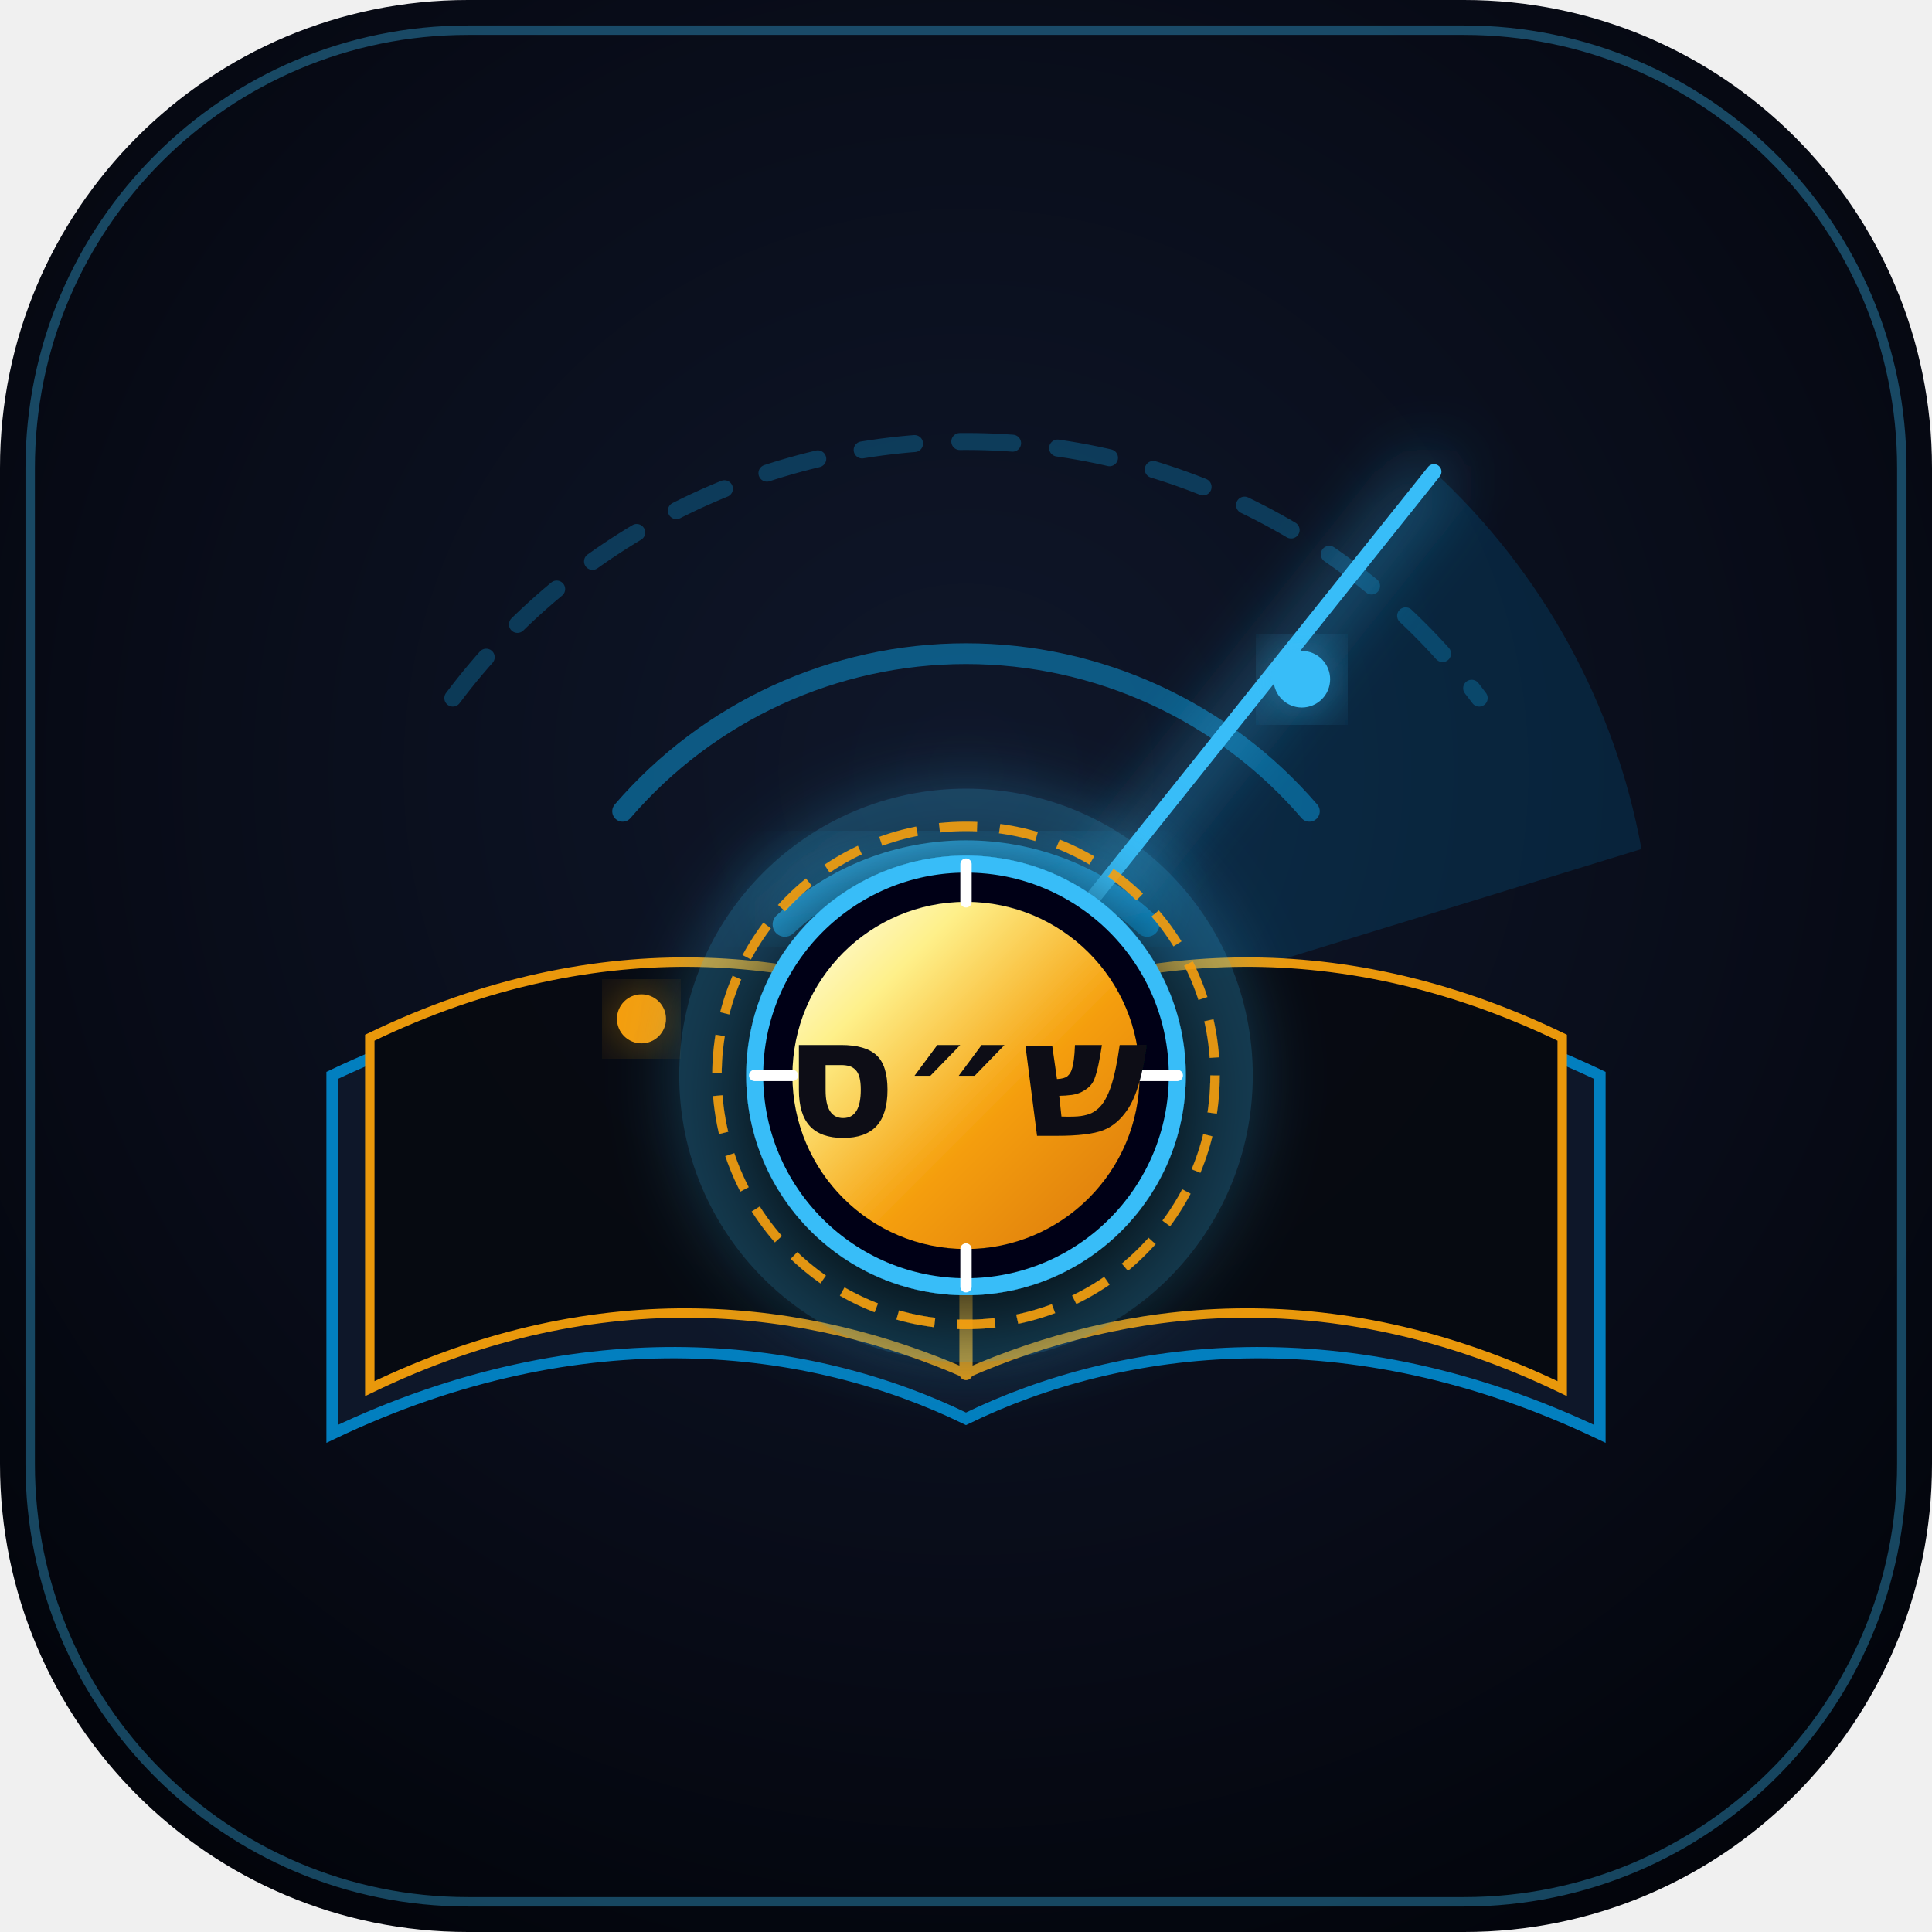
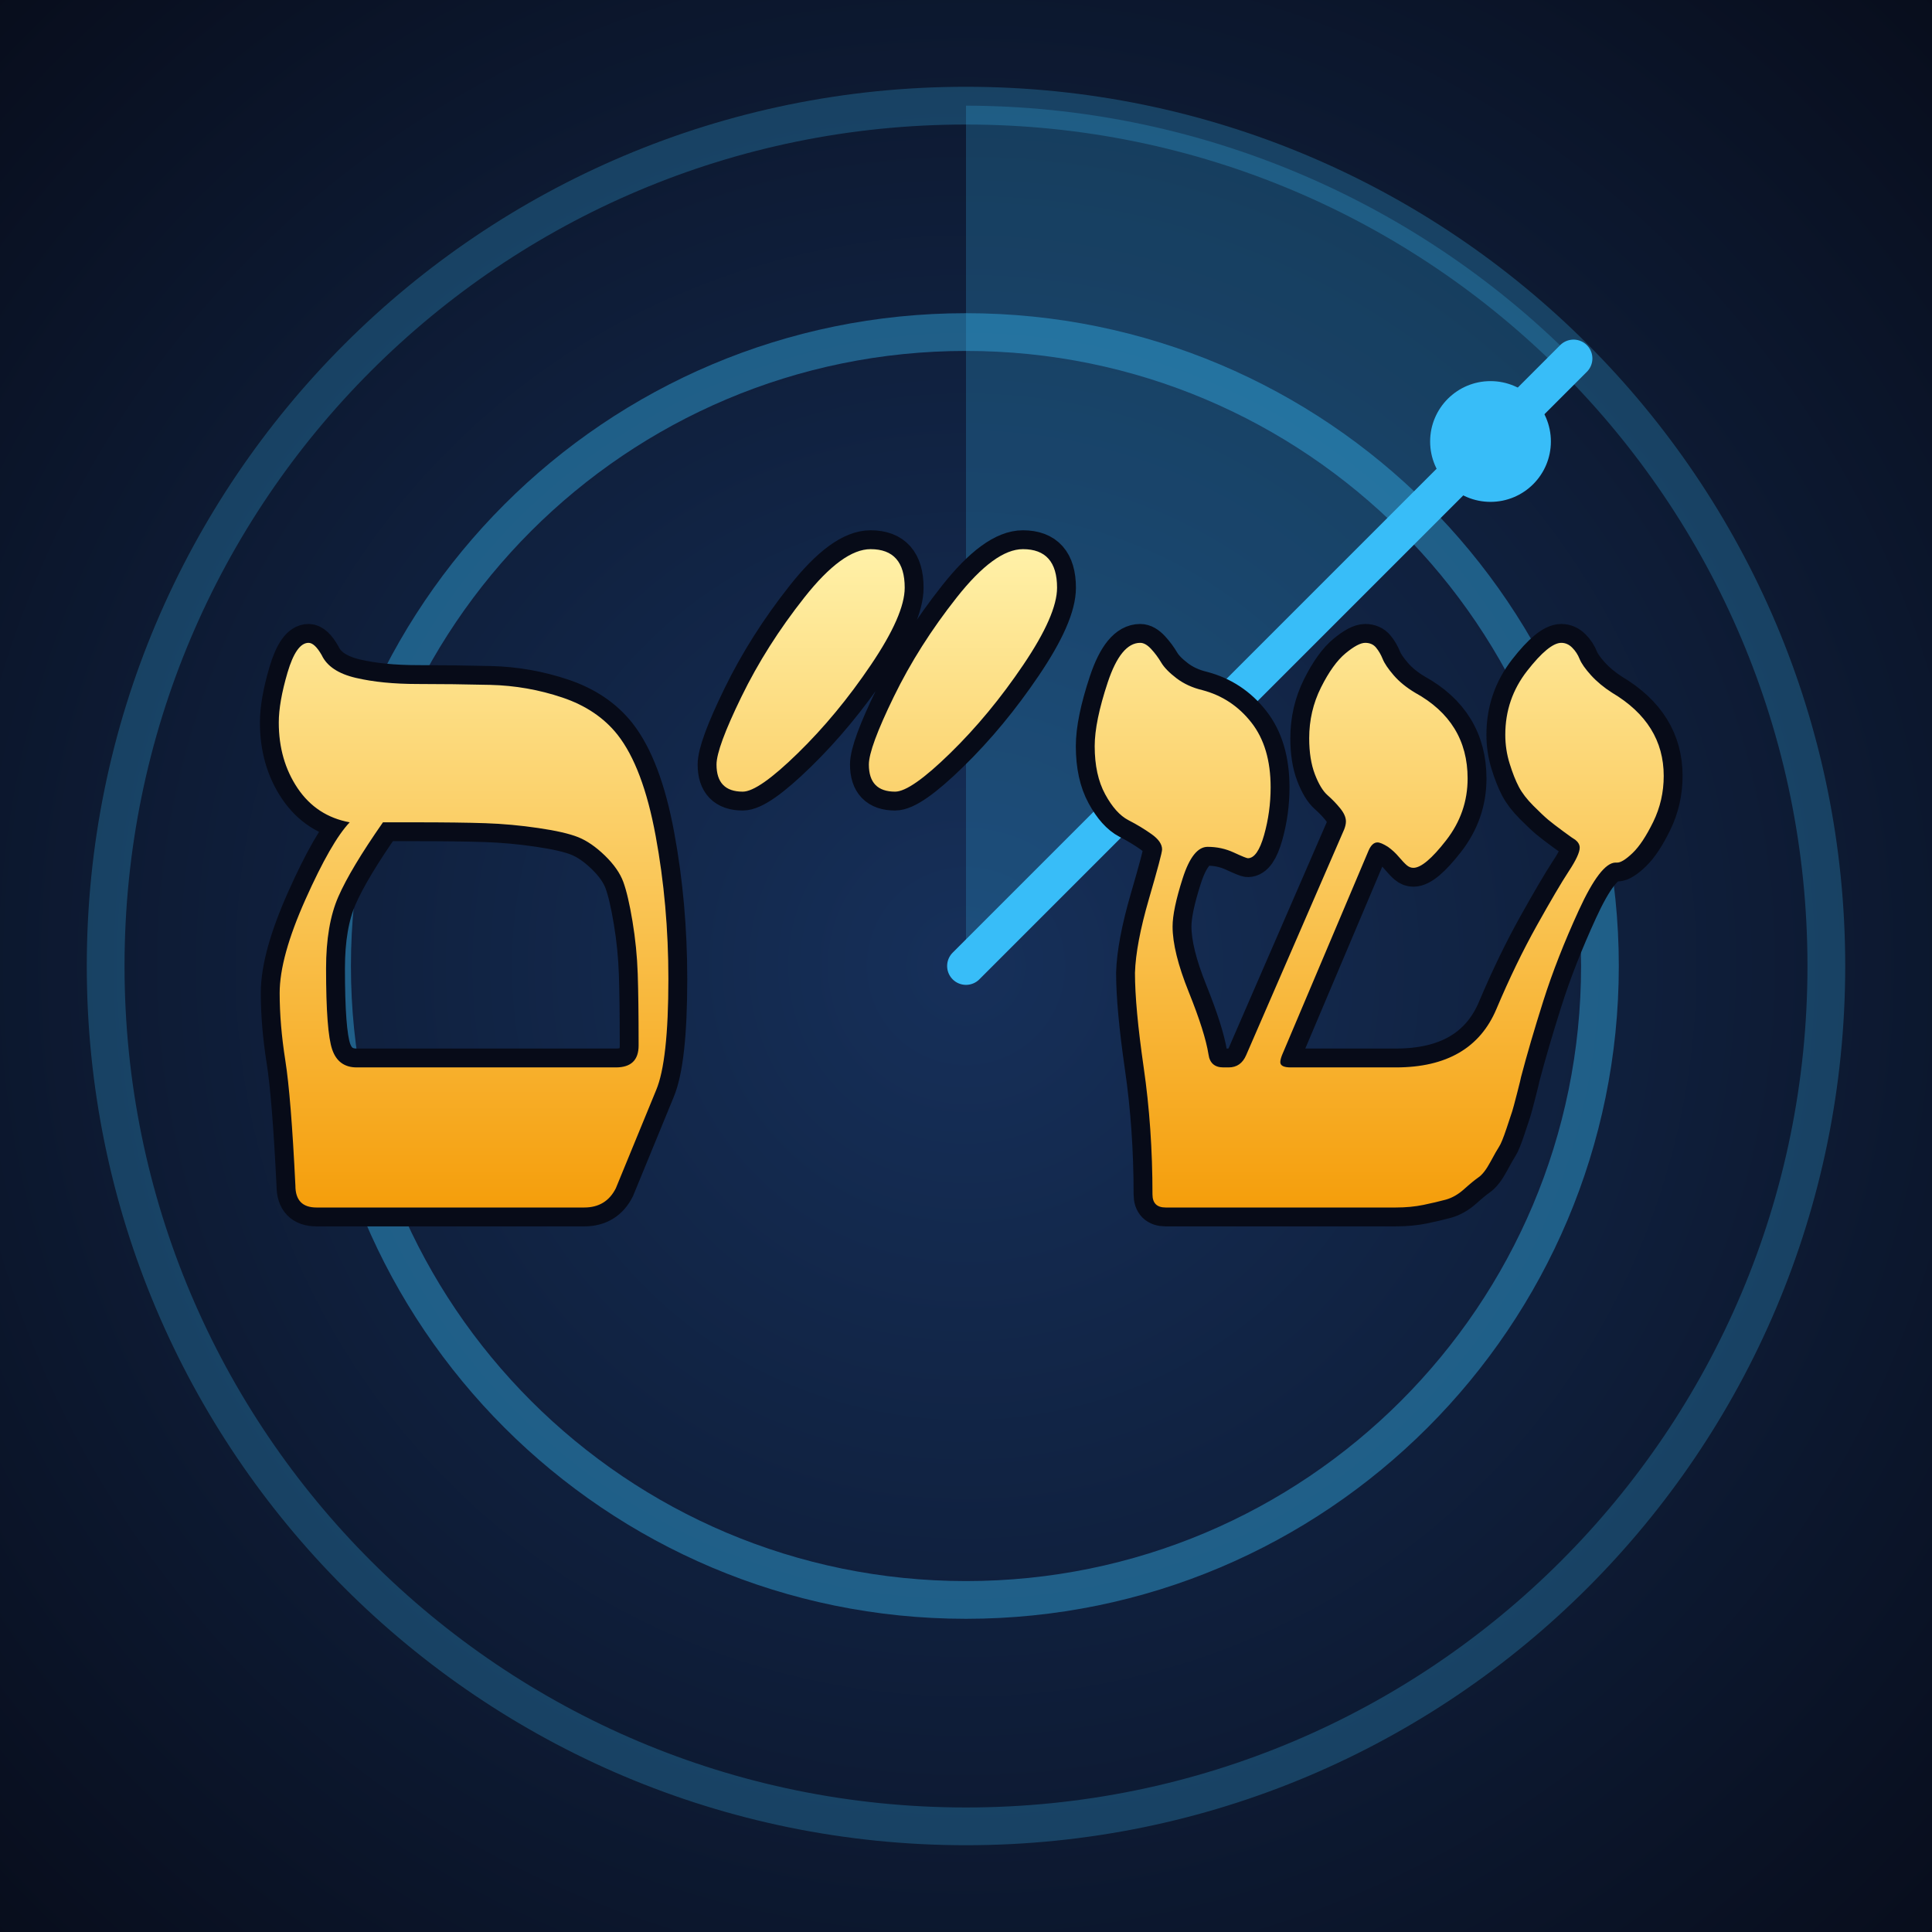
<svg xmlns="http://www.w3.org/2000/svg" viewBox="0 0 512 512">
  <defs>
-     <radialGradient id="bgGrad1" cx="50%" cy="40%" r="70%">
-       <stop offset="0%" stop-color="#0F172A" />
-       <stop offset="55%" stop-color="#090D1A" />
-       <stop offset="100%" stop-color="#02040A" />
+     <radialGradient id="bg" cx="50%" cy="50%" r="75%">
+       <stop offset="0%" stop-color="#16305A" />
+       <stop offset="100%" stop-color="#070B18" />
    </radialGradient>
-     <linearGradient id="goldCenterGrad" x1="0%" y1="0%" x2="100%" y2="100%">
-       <stop offset="0%" stop-color="#FFFDF0" />
-       <stop offset="25%" stop-color="#FEF08A" />
-       <stop offset="60%" stop-color="#F59E0B" />
-       <stop offset="100%" stop-color="#D97706" />
+     <linearGradient id="gold" x1="0%" y1="0%" x2="0%" y2="100%">
+       <stop offset="0%" stop-color="#FFF1A8" />
+       <stop offset="100%" stop-color="#F59E0B" />
    </linearGradient>
-     <linearGradient id="cyanRadarGrad" x1="0%" y1="0%" x2="100%" y2="100%">
-       <stop offset="0%" stop-color="#38BDF8" />
-       <stop offset="100%" stop-color="#0284C7" />
-     </linearGradient>
-     <filter id="centerGlow" x="-30%" y="-30%" width="160%" height="160%">
-       <feGaussianBlur stdDeviation="9" result="blur" />
-       <feComposite in="SourceGraphic" in2="blur" operator="over" />
-     </filter>
-     <filter id="dropShadowCenter" x="-20%" y="-20%" width="140%" height="140%">
-       <feDropShadow dx="0" dy="6" stdDeviation="10" flood-color="#000000" flood-opacity="0.75" />
-     </filter>
  </defs>
-   <rect width="512" height="512" rx="124" fill="url(#bgGrad1)" />
-   <rect x="8" y="8" width="496" height="496" rx="116" fill="none" stroke="#38BDF8" stroke-width="2.5" opacity="0.35" />
-   <g fill="none" stroke="#0ea5e9" stroke-linecap="round" opacity="0.8">
-     <path d="M120 185 A170 170 0 0 1 392 185" stroke-width="4.5" stroke-dasharray="14 12" opacity="0.35" />
-     <path d="M165 215 A120 120 0 0 1 347 215" stroke-width="5.5" opacity="0.6" />
-     <path d="M208 245 A70 70 0 0 1 304 245" stroke-width="6.5" stroke="url(#cyanRadarGrad)" filter="url(#centerGlow)" />
+   <rect width="512" height="512" fill="url(#bg)" />
+   <g fill="none" stroke="#38BDF8" stroke-linecap="round">
+     <circle cx="256" cy="256" r="228" stroke-width="10" opacity="0.25" />
+     <circle cx="256" cy="256" r="168" stroke-width="10" opacity="0.4" />
+     <path d="M256 256 L256 28 A228 228 0 0 1 417 95 Z" fill="#38BDF8" fill-opacity="0.22" stroke="none" />
+     <line x1="256" y1="256" x2="417" y2="95" stroke-width="10" />
  </g>
-   <path d="M256 280 L380 125 A180 180 0 0 1 435 225 Z" fill="#0284C7" opacity="0.18" />
-   <line x1="256" y1="280" x2="380" y2="125" stroke="#38BDF8" stroke-width="4" stroke-linecap="round" filter="url(#centerGlow)" />
-   <g opacity="0.95">
-     <path d="M88 380 C155 348, 215 356, 256 376 C297 356, 357 348, 424 380 L424 285 C357 253, 297 261, 256 281 C215 261, 155 253, 88 285 Z" fill="#0F172A" stroke="#0284C7" stroke-width="3" />
-     <path d="M98 368 C160 338, 215 346, 256 364 C297 346, 352 338, 414 368 L414 275 C352 245, 297 253, 256 271 C215 253, 160 245, 98 275 Z" fill="#060911" stroke="#F59E0B" stroke-width="2.5" />
-     <line x1="256" y1="271" x2="256" y2="364" stroke="#F59E0B" stroke-width="3.5" stroke-linecap="round" />
-   </g>
-   <circle cx="345" cy="180" r="7.5" fill="#38BDF8" filter="url(#centerGlow)" />
-   <circle cx="170" cy="270" r="6.5" fill="#F59E0B" filter="url(#centerGlow)" />
-   <circle cx="256" cy="285" r="76" fill="#38BDF8" opacity="0.28" filter="url(#centerGlow)" />
-   <g transform="translate(256, 285)" filter="url(#dropShadowCenter)">
-     <circle cx="0" cy="0" r="66" fill="none" stroke="#F59E0B" stroke-width="2.5" stroke-dasharray="10 6" opacity="0.9" />
-     <circle cx="0" cy="0" r="56" fill="#020617" stroke="#38BDF8" stroke-width="4.5" />
-     <circle cx="0" cy="0" r="46" fill="url(#goldCenterGrad)" />
-     <line x1="-56" y1="0" x2="-46" y2="0" stroke="#FFF" stroke-width="3" stroke-linecap="round" />
-     <line x1="46" y1="0" x2="56" y2="0" stroke="#FFF" stroke-width="3" stroke-linecap="round" />
-     <line x1="0" y1="-56" x2="0" y2="-46" stroke="#FFF" stroke-width="3" stroke-linecap="round" />
-     <line x1="0" y1="46" x2="0" y2="56" stroke="#FFF" stroke-width="3" stroke-linecap="round" />
-     <text x="0" y="16" font-size="44" font-weight="900" text-anchor="middle" fill="#090D16" font-family="system-ui, -apple-system, 'Heebo', sans-serif" letter-spacing="1">ש״ס</text>
-   </g>
+   <circle cx="395" cy="117" r="16" fill="#38BDF8" />
+   <text x="256" y="320" font-size="232" font-weight="700" text-anchor="middle" fill="url(#gold)" stroke="#070B18" stroke-width="10" paint-order="stroke" font-family="'Frank Ruhl Libre','David Libre','FreeSerif','Liberation Serif','DejaVu Sans',serif">ש״ס</text>
</svg>
